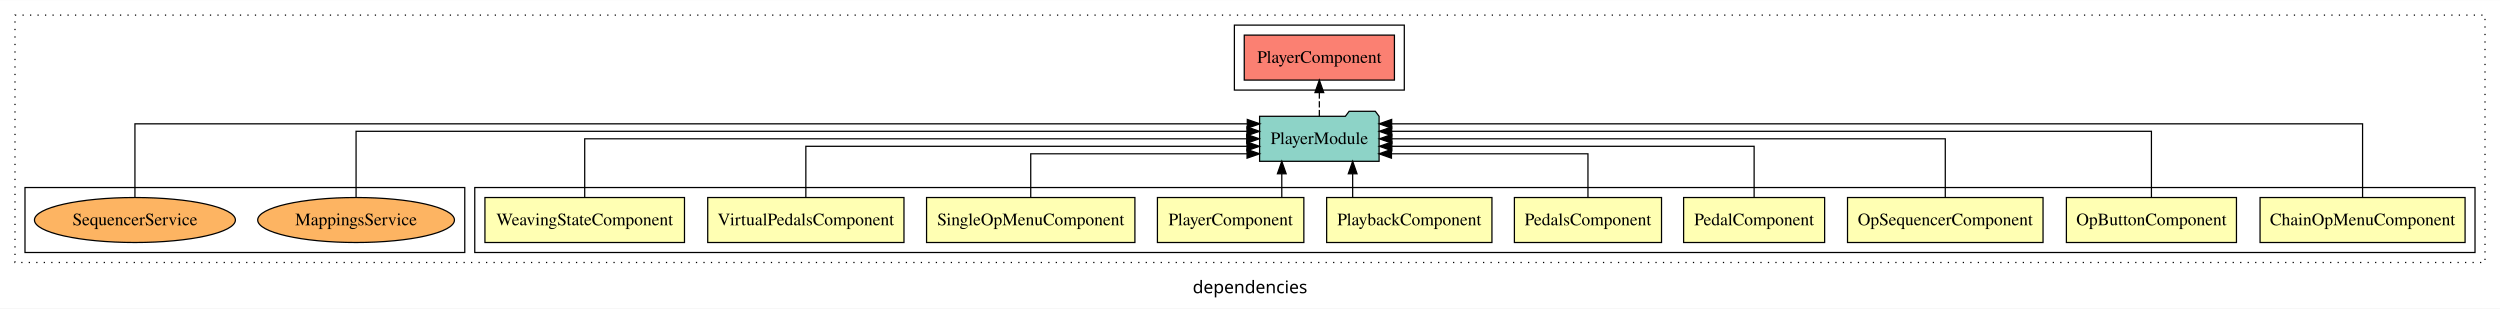
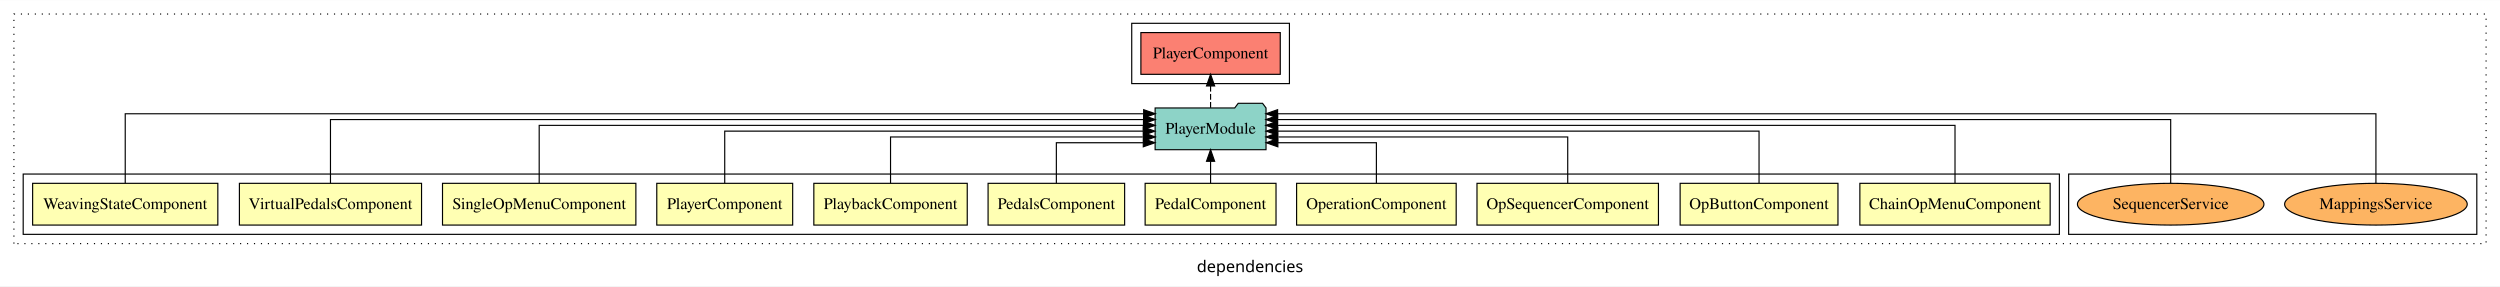
- <svg xmlns="http://www.w3.org/2000/svg" width="2001pt" height="247pt" viewBox="0.00 0.00 2001.00 246.80">
+ <svg xmlns="http://www.w3.org/2000/svg" width="2156pt" height="247pt" viewBox="0.00 0.00 2156.00 246.80">
  <g id="graph0" class="graph" transform="scale(1 1) rotate(0) translate(4 242.8)">
-     <polygon fill="white" stroke="transparent" points="-4,4 -4,-242.8 1997,-242.8 1997,4 -4,4" />
-     <text text-anchor="middle" x="996.5" y="-8.2" font-family="sans-serif" font-size="14.00">dependencies</text>
+     <polygon fill="white" stroke="transparent" points="-4,4 -4,-242.8 2152,-242.8 2152,4 -4,4" />
+     <text text-anchor="middle" x="1074" y="-8.2" font-family="sans-serif" font-size="14.00">dependencies</text>
    <g id="clust1" class="cluster">
-       <polygon fill="none" stroke="black" stroke-dasharray="1,5" points="8,-32.8 8,-230.8 1985,-230.8 1985,-32.8 8,-32.8" />
+       <polygon fill="none" stroke="black" stroke-dasharray="1,5" points="8,-32.8 8,-230.8 2140,-230.8 2140,-32.8 8,-32.8" />
+     </g>
+     <g id="clust15" class="cluster">
+       <polygon fill="none" stroke="black" points="972,-170.8 972,-222.8 1108,-222.8 1108,-170.8 972,-170.8" />
+     </g>
+     <g id="clust17" class="cluster">
+       <polygon fill="none" stroke="black" points="1780,-40.8 1780,-92.8 2132,-92.8 2132,-40.8 1780,-40.8" />
    </g>
    <g id="clust2" class="cluster">
-       <polygon fill="none" stroke="black" points="376,-40.8 376,-92.8 1977,-92.8 1977,-40.8 376,-40.8" />
-     </g>
-     <g id="clust16" class="cluster">
-       <polygon fill="none" stroke="black" points="16,-40.8 16,-92.8 368,-92.8 368,-40.8 16,-40.8" />
-     </g>
-     <g id="clust14" class="cluster">
-       <polygon fill="none" stroke="black" points="984,-170.8 984,-222.8 1120,-222.8 1120,-170.8 984,-170.8" />
+       <polygon fill="none" stroke="black" points="16,-40.8 16,-92.8 1772,-92.8 1772,-40.8 16,-40.8" />
    </g>
    <g id="node1" class="node">
-       <polygon fill="#ffffb3" stroke="black" points="1969.05,-84.8 1804.95,-84.8 1804.95,-48.8 1969.05,-48.8 1969.05,-84.8" />
-       <text text-anchor="middle" x="1887" y="-62.6" font-family="Times,serif" font-size="14.00">ChainOpMenuComponent</text>
+       <polygon fill="#ffffb3" stroke="black" points="1764.05,-84.8 1599.95,-84.8 1599.95,-48.8 1764.05,-48.8 1764.05,-84.8" />
+       <text text-anchor="middle" x="1682" y="-62.6" font-family="Times,serif" font-size="14.00">ChainOpMenuComponent</text>
+     </g>
+     <g id="node12" class="node">
+       <polygon fill="#8dd3c7" stroke="black" points="1087.82,-149.8 1084.82,-153.8 1063.82,-153.8 1060.82,-149.8 992.18,-149.8 992.18,-113.8 1087.82,-113.8 1087.82,-149.8" />
+       <text text-anchor="middle" x="1040" y="-127.6" font-family="Times,serif" font-size="14.00">PlayerModule</text>
+     </g>
+     <g id="edge1" class="edge">
+       <path fill="none" stroke="black" d="M1682,-85.02C1682,-105.17 1682,-134.8 1682,-134.8 1682,-134.8 1097.73,-134.8 1097.73,-134.8" />
+       <polygon fill="black" stroke="black" points="1097.73,-131.3 1087.73,-134.8 1097.73,-138.3 1097.73,-131.3" />
+     </g>
+     <g id="node2" class="node">
+       <polygon fill="#ffffb3" stroke="black" points="1581.06,-84.8 1444.94,-84.8 1444.94,-48.8 1581.06,-48.8 1581.06,-84.8" />
+       <text text-anchor="middle" x="1513" y="-62.6" font-family="Times,serif" font-size="14.00">OpButtonComponent</text>
+     </g>
+     <g id="edge2" class="edge">
+       <path fill="none" stroke="black" d="M1513,-85.02C1513,-103.63 1513,-129.8 1513,-129.8 1513,-129.8 1097.96,-129.8 1097.96,-129.8" />
+       <polygon fill="black" stroke="black" points="1097.96,-126.3 1087.96,-129.8 1097.96,-133.3 1097.96,-126.3" />
+     </g>
+     <g id="node3" class="node">
+       <polygon fill="#ffffb3" stroke="black" points="1426.25,-84.8 1269.75,-84.8 1269.75,-48.8 1426.25,-48.8 1426.25,-84.8" />
+       <text text-anchor="middle" x="1348" y="-62.6" font-family="Times,serif" font-size="14.00">OpSequencerComponent</text>
+     </g>
+     <g id="edge3" class="edge">
+       <path fill="none" stroke="black" d="M1348,-84.83C1348,-101.86 1348,-124.8 1348,-124.8 1348,-124.8 1097.79,-124.8 1097.79,-124.8" />
+       <polygon fill="black" stroke="black" points="1097.79,-121.3 1087.79,-124.8 1097.79,-128.3 1097.79,-121.3" />
+     </g>
+     <g id="node4" class="node">
+       <polygon fill="#ffffb3" stroke="black" points="1251.81,-84.8 1114.19,-84.8 1114.19,-48.8 1251.81,-48.8 1251.81,-84.8" />
+       <text text-anchor="middle" x="1183" y="-62.6" font-family="Times,serif" font-size="14.00">OperationComponent</text>
+     </g>
+     <g id="edge4" class="edge">
+       <path fill="none" stroke="black" d="M1183,-85.04C1183,-100.37 1183,-119.8 1183,-119.8 1183,-119.8 1098.01,-119.8 1098.01,-119.8" />
+       <polygon fill="black" stroke="black" points="1098.01,-116.3 1088.01,-119.8 1098.01,-123.3 1098.01,-116.3" />
+     </g>
+     <g id="node5" class="node">
+       <polygon fill="#ffffb3" stroke="black" points="1096.44,-84.8 983.56,-84.8 983.56,-48.8 1096.44,-48.8 1096.44,-84.8" />
+       <text text-anchor="middle" x="1040" y="-62.6" font-family="Times,serif" font-size="14.00">PedalComponent</text>
+     </g>
+     <g id="edge5" class="edge">
+       <path fill="none" stroke="black" d="M1040,-84.91C1040,-84.91 1040,-103.79 1040,-103.79" />
+       <polygon fill="black" stroke="black" points="1036.5,-103.79 1040,-113.79 1043.5,-103.79 1036.5,-103.79" />
+     </g>
+     <g id="node6" class="node">
+       <polygon fill="#ffffb3" stroke="black" points="965.88,-84.8 848.12,-84.8 848.12,-48.8 965.88,-48.8 965.88,-84.8" />
+       <text text-anchor="middle" x="907" y="-62.6" font-family="Times,serif" font-size="14.00">PedalsComponent</text>
+     </g>
+     <g id="edge6" class="edge">
+       <path fill="none" stroke="black" d="M907,-85.04C907,-100.37 907,-119.8 907,-119.8 907,-119.8 981.98,-119.8 981.98,-119.8" />
+       <polygon fill="black" stroke="black" points="981.98,-123.3 991.98,-119.8 981.98,-116.3 981.98,-123.3" />
+     </g>
+     <g id="node7" class="node">
+       <polygon fill="#ffffb3" stroke="black" points="830.15,-84.8 697.85,-84.8 697.85,-48.8 830.15,-48.8 830.15,-84.8" />
+       <text text-anchor="middle" x="764" y="-62.6" font-family="Times,serif" font-size="14.00">PlaybackComponent</text>
+     </g>
+     <g id="edge7" class="edge">
+       <path fill="none" stroke="black" d="M764,-84.83C764,-101.86 764,-124.8 764,-124.8 764,-124.8 982.24,-124.8 982.24,-124.8" />
+       <polygon fill="black" stroke="black" points="982.24,-128.3 992.24,-124.8 982.24,-121.3 982.24,-128.3" />
+     </g>
+     <g id="node8" class="node">
+       <polygon fill="#ffffb3" stroke="black" points="679.6,-84.8 562.4,-84.8 562.4,-48.8 679.6,-48.8 679.6,-84.8" />
+       <text text-anchor="middle" x="621" y="-62.6" font-family="Times,serif" font-size="14.00">PlayerComponent</text>
+     </g>
+     <g id="edge8" class="edge">
+       <path fill="none" stroke="black" d="M621,-85.02C621,-103.63 621,-129.8 621,-129.8 621,-129.8 981.94,-129.8 981.94,-129.8" />
+       <polygon fill="black" stroke="black" points="981.94,-133.3 991.94,-129.8 981.94,-126.3 981.94,-133.3" />
+     </g>
+     <g id="node9" class="node">
+       <polygon fill="#ffffb3" stroke="black" points="544.38,-84.8 377.62,-84.8 377.62,-48.8 544.38,-48.8 544.38,-84.8" />
+       <text text-anchor="middle" x="461" y="-62.6" font-family="Times,serif" font-size="14.00">SingleOpMenuComponent</text>
+     </g>
+     <g id="edge9" class="edge">
+       <path fill="none" stroke="black" d="M461,-85.02C461,-105.17 461,-134.8 461,-134.8 461,-134.8 982.13,-134.8 982.13,-134.8" />
+       <polygon fill="black" stroke="black" points="982.13,-138.3 992.13,-134.8 982.13,-131.3 982.13,-138.3" />
+     </g>
+     <g id="node10" class="node">
+       <polygon fill="#ffffb3" stroke="black" points="359.54,-84.8 202.46,-84.8 202.46,-48.8 359.54,-48.8 359.54,-84.8" />
+       <text text-anchor="middle" x="281" y="-62.6" font-family="Times,serif" font-size="14.00">VirtualPedalsComponent</text>
+     </g>
+     <g id="edge10" class="edge">
+       <path fill="none" stroke="black" d="M281,-84.84C281,-106.46 281,-139.8 281,-139.8 281,-139.8 982.23,-139.8 982.23,-139.8" />
+       <polygon fill="black" stroke="black" points="982.23,-143.3 992.23,-139.8 982.23,-136.3 982.23,-143.3" />
    </g>
    <g id="node11" class="node">
-       <polygon fill="#8dd3c7" stroke="black" points="1099.82,-149.8 1096.82,-153.8 1075.82,-153.8 1072.82,-149.8 1004.18,-149.8 1004.18,-113.8 1099.82,-113.8 1099.82,-149.8" />
-       <text text-anchor="middle" x="1052" y="-127.6" font-family="Times,serif" font-size="14.00">PlayerModule</text>
-     </g>
-     <g id="edge1" class="edge">
-       <path fill="none" stroke="black" d="M1887,-85.05C1887,-107.82 1887,-143.8 1887,-143.8 1887,-143.8 1109.89,-143.8 1109.89,-143.8" />
-       <polygon fill="black" stroke="black" points="1109.89,-140.3 1099.89,-143.8 1109.89,-147.3 1109.89,-140.3" />
-     </g>
-     <g id="node2" class="node">
-       <polygon fill="#ffffb3" stroke="black" points="1786.06,-84.8 1649.94,-84.8 1649.94,-48.8 1786.06,-48.8 1786.06,-84.8" />
-       <text text-anchor="middle" x="1718" y="-62.6" font-family="Times,serif" font-size="14.00">OpButtonComponent</text>
-     </g>
-     <g id="edge2" class="edge">
-       <path fill="none" stroke="black" d="M1718,-85.08C1718,-106.12 1718,-137.8 1718,-137.8 1718,-137.8 1109.9,-137.8 1109.9,-137.8" />
-       <polygon fill="black" stroke="black" points="1109.9,-134.3 1099.9,-137.8 1109.9,-141.3 1109.9,-134.3" />
-     </g>
-     <g id="node3" class="node">
-       <polygon fill="#ffffb3" stroke="black" points="1631.25,-84.8 1474.75,-84.8 1474.75,-48.8 1631.25,-48.8 1631.25,-84.8" />
-       <text text-anchor="middle" x="1553" y="-62.6" font-family="Times,serif" font-size="14.00">OpSequencerComponent</text>
-     </g>
-     <g id="edge3" class="edge">
-       <path fill="none" stroke="black" d="M1553,-84.91C1553,-104.14 1553,-131.8 1553,-131.8 1553,-131.8 1110.04,-131.8 1110.04,-131.8" />
-       <polygon fill="black" stroke="black" points="1110.04,-128.3 1100.04,-131.8 1110.04,-135.3 1110.04,-128.3" />
-     </g>
-     <g id="node4" class="node">
-       <polygon fill="#ffffb3" stroke="black" points="1456.44,-84.8 1343.56,-84.8 1343.56,-48.8 1456.44,-48.8 1456.44,-84.8" />
-       <text text-anchor="middle" x="1400" y="-62.6" font-family="Times,serif" font-size="14.00">PedalComponent</text>
-     </g>
-     <g id="edge4" class="edge">
-       <path fill="none" stroke="black" d="M1400,-84.82C1400,-102.17 1400,-125.8 1400,-125.8 1400,-125.8 1110.02,-125.8 1110.02,-125.8" />
-       <polygon fill="black" stroke="black" points="1110.02,-122.3 1100.02,-125.8 1110.02,-129.3 1110.02,-122.3" />
-     </g>
-     <g id="node5" class="node">
-       <polygon fill="#ffffb3" stroke="black" points="1325.88,-84.8 1208.12,-84.8 1208.12,-48.8 1325.88,-48.8 1325.88,-84.8" />
-       <text text-anchor="middle" x="1267" y="-62.6" font-family="Times,serif" font-size="14.00">PedalsComponent</text>
-     </g>
-     <g id="edge5" class="edge">
-       <path fill="none" stroke="black" d="M1267,-85.04C1267,-100.37 1267,-119.8 1267,-119.8 1267,-119.8 1109.72,-119.8 1109.72,-119.8" />
-       <polygon fill="black" stroke="black" points="1109.72,-116.3 1099.72,-119.8 1109.72,-123.3 1109.72,-116.3" />
-     </g>
-     <g id="node6" class="node">
-       <polygon fill="#ffffb3" stroke="black" points="1190.15,-84.8 1057.85,-84.8 1057.85,-48.8 1190.15,-48.8 1190.15,-84.8" />
-       <text text-anchor="middle" x="1124" y="-62.6" font-family="Times,serif" font-size="14.00">PlaybackComponent</text>
-     </g>
-     <g id="edge6" class="edge">
-       <path fill="none" stroke="black" d="M1078.67,-84.91C1078.67,-84.91 1078.67,-103.79 1078.67,-103.79" />
-       <polygon fill="black" stroke="black" points="1075.17,-103.79 1078.67,-113.79 1082.17,-103.79 1075.17,-103.79" />
-     </g>
-     <g id="node7" class="node">
-       <polygon fill="#ffffb3" stroke="black" points="1039.6,-84.8 922.4,-84.8 922.4,-48.8 1039.6,-48.8 1039.6,-84.8" />
-       <text text-anchor="middle" x="981" y="-62.6" font-family="Times,serif" font-size="14.00">PlayerComponent</text>
-     </g>
-     <g id="edge7" class="edge">
-       <path fill="none" stroke="black" d="M1021.94,-84.91C1021.94,-84.91 1021.94,-103.79 1021.94,-103.79" />
-       <polygon fill="black" stroke="black" points="1018.44,-103.79 1021.94,-113.79 1025.44,-103.79 1018.44,-103.79" />
-     </g>
-     <g id="node8" class="node">
-       <polygon fill="#ffffb3" stroke="black" points="904.38,-84.8 737.62,-84.8 737.62,-48.8 904.38,-48.8 904.38,-84.8" />
-       <text text-anchor="middle" x="821" y="-62.6" font-family="Times,serif" font-size="14.00">SingleOpMenuComponent</text>
-     </g>
-     <g id="edge8" class="edge">
-       <path fill="none" stroke="black" d="M821,-85.04C821,-100.37 821,-119.8 821,-119.8 821,-119.8 994.14,-119.8 994.14,-119.8" />
-       <polygon fill="black" stroke="black" points="994.14,-123.3 1004.14,-119.8 994.14,-116.3 994.14,-123.3" />
-     </g>
-     <g id="node9" class="node">
-       <polygon fill="#ffffb3" stroke="black" points="719.54,-84.8 562.46,-84.8 562.46,-48.8 719.54,-48.8 719.54,-84.8" />
-       <text text-anchor="middle" x="641" y="-62.6" font-family="Times,serif" font-size="14.00">VirtualPedalsComponent</text>
-     </g>
-     <g id="edge9" class="edge">
-       <path fill="none" stroke="black" d="M641,-84.82C641,-102.17 641,-125.8 641,-125.8 641,-125.8 994.05,-125.8 994.05,-125.8" />
-       <polygon fill="black" stroke="black" points="994.05,-129.3 1004.05,-125.8 994.05,-122.3 994.05,-129.3" />
-     </g>
-     <g id="node10" class="node">
-       <polygon fill="#ffffb3" stroke="black" points="543.86,-84.8 384.14,-84.8 384.14,-48.8 543.86,-48.8 543.86,-84.8" />
-       <text text-anchor="middle" x="464" y="-62.6" font-family="Times,serif" font-size="14.00">WeavingStateComponent</text>
-     </g>
-     <g id="edge10" class="edge">
-       <path fill="none" stroke="black" d="M464,-84.91C464,-104.14 464,-131.8 464,-131.8 464,-131.8 993.88,-131.8 993.88,-131.8" />
-       <polygon fill="black" stroke="black" points="993.88,-135.3 1003.88,-131.8 993.88,-128.3 993.88,-135.3" />
-     </g>
-     <g id="node12" class="node">
-       <polygon fill="#fb8072" stroke="black" points="1112.1,-214.8 991.9,-214.8 991.9,-178.8 1112.1,-178.8 1112.1,-214.8" />
-       <text text-anchor="middle" x="1052" y="-192.6" font-family="Times,serif" font-size="14.00">PlayerComponent </text>
+       <polygon fill="#ffffb3" stroke="black" points="183.86,-84.8 24.14,-84.8 24.14,-48.8 183.86,-48.8 183.86,-84.8" />
+       <text text-anchor="middle" x="104" y="-62.6" font-family="Times,serif" font-size="14.00">WeavingStateComponent</text>
    </g>
    <g id="edge11" class="edge">
-       <path fill="none" stroke="black" stroke-dasharray="5,2" d="M1052,-149.91C1052,-149.91 1052,-168.79 1052,-168.79" />
-       <polygon fill="black" stroke="black" points="1048.5,-168.79 1052,-178.79 1055.5,-168.79 1048.5,-168.79" />
+       <path fill="none" stroke="black" d="M104,-84.89C104,-107.93 104,-144.8 104,-144.8 104,-144.8 982.3,-144.8 982.3,-144.8" />
+       <polygon fill="black" stroke="black" points="982.3,-148.3 992.3,-144.8 982.3,-141.3 982.3,-148.3" />
    </g>
    <g id="node13" class="node">
-       <ellipse fill="#fdb462" stroke="black" cx="281" cy="-66.8" rx="78.74" ry="18" />
-       <text text-anchor="middle" x="281" y="-62.6" font-family="Times,serif" font-size="14.00">MappingsService</text>
+       <polygon fill="#fb8072" stroke="black" points="1100.1,-214.8 979.9,-214.8 979.9,-178.8 1100.1,-178.8 1100.1,-214.8" />
+       <text text-anchor="middle" x="1040" y="-192.6" font-family="Times,serif" font-size="14.00">PlayerComponent </text>
    </g>
    <g id="edge12" class="edge">
-       <path fill="none" stroke="black" d="M281,-85.08C281,-106.12 281,-137.8 281,-137.8 281,-137.8 994.06,-137.8 994.06,-137.8" />
-       <polygon fill="black" stroke="black" points="994.06,-141.3 1004.06,-137.8 994.06,-134.3 994.06,-141.3" />
+       <path fill="none" stroke="black" stroke-dasharray="5,2" d="M1040,-149.91C1040,-149.91 1040,-168.79 1040,-168.79" />
+       <polygon fill="black" stroke="black" points="1036.5,-168.79 1040,-178.79 1043.5,-168.79 1036.5,-168.79" />
    </g>
    <g id="node14" class="node">
-       <ellipse fill="#fdb462" stroke="black" cx="104" cy="-66.8" rx="80.42" ry="18" />
-       <text text-anchor="middle" x="104" y="-62.6" font-family="Times,serif" font-size="14.00">SequencerService</text>
+       <ellipse fill="#fdb462" stroke="black" cx="2045" cy="-66.8" rx="78.74" ry="18" />
+       <text text-anchor="middle" x="2045" y="-62.6" font-family="Times,serif" font-size="14.00">MappingsService</text>
    </g>
    <g id="edge13" class="edge">
-       <path fill="none" stroke="black" d="M104,-85.05C104,-107.82 104,-143.8 104,-143.8 104,-143.8 994.34,-143.8 994.34,-143.8" />
-       <polygon fill="black" stroke="black" points="994.34,-147.3 1004.34,-143.8 994.34,-140.3 994.34,-147.3" />
+       <path fill="none" stroke="black" d="M2045,-84.89C2045,-107.93 2045,-144.8 2045,-144.8 2045,-144.8 1097.8,-144.8 1097.8,-144.8" />
+       <polygon fill="black" stroke="black" points="1097.8,-141.3 1087.8,-144.8 1097.8,-148.3 1097.8,-141.3" />
+     </g>
+     <g id="node15" class="node">
+       <ellipse fill="#fdb462" stroke="black" cx="1868" cy="-66.8" rx="80.42" ry="18" />
+       <text text-anchor="middle" x="1868" y="-62.6" font-family="Times,serif" font-size="14.00">SequencerService</text>
+     </g>
+     <g id="edge14" class="edge">
+       <path fill="none" stroke="black" d="M1868,-84.84C1868,-106.46 1868,-139.8 1868,-139.8 1868,-139.8 1097.79,-139.8 1097.79,-139.8" />
+       <polygon fill="black" stroke="black" points="1097.79,-136.3 1087.79,-139.8 1097.79,-143.3 1097.79,-136.3" />
    </g>
  </g>
</svg>
